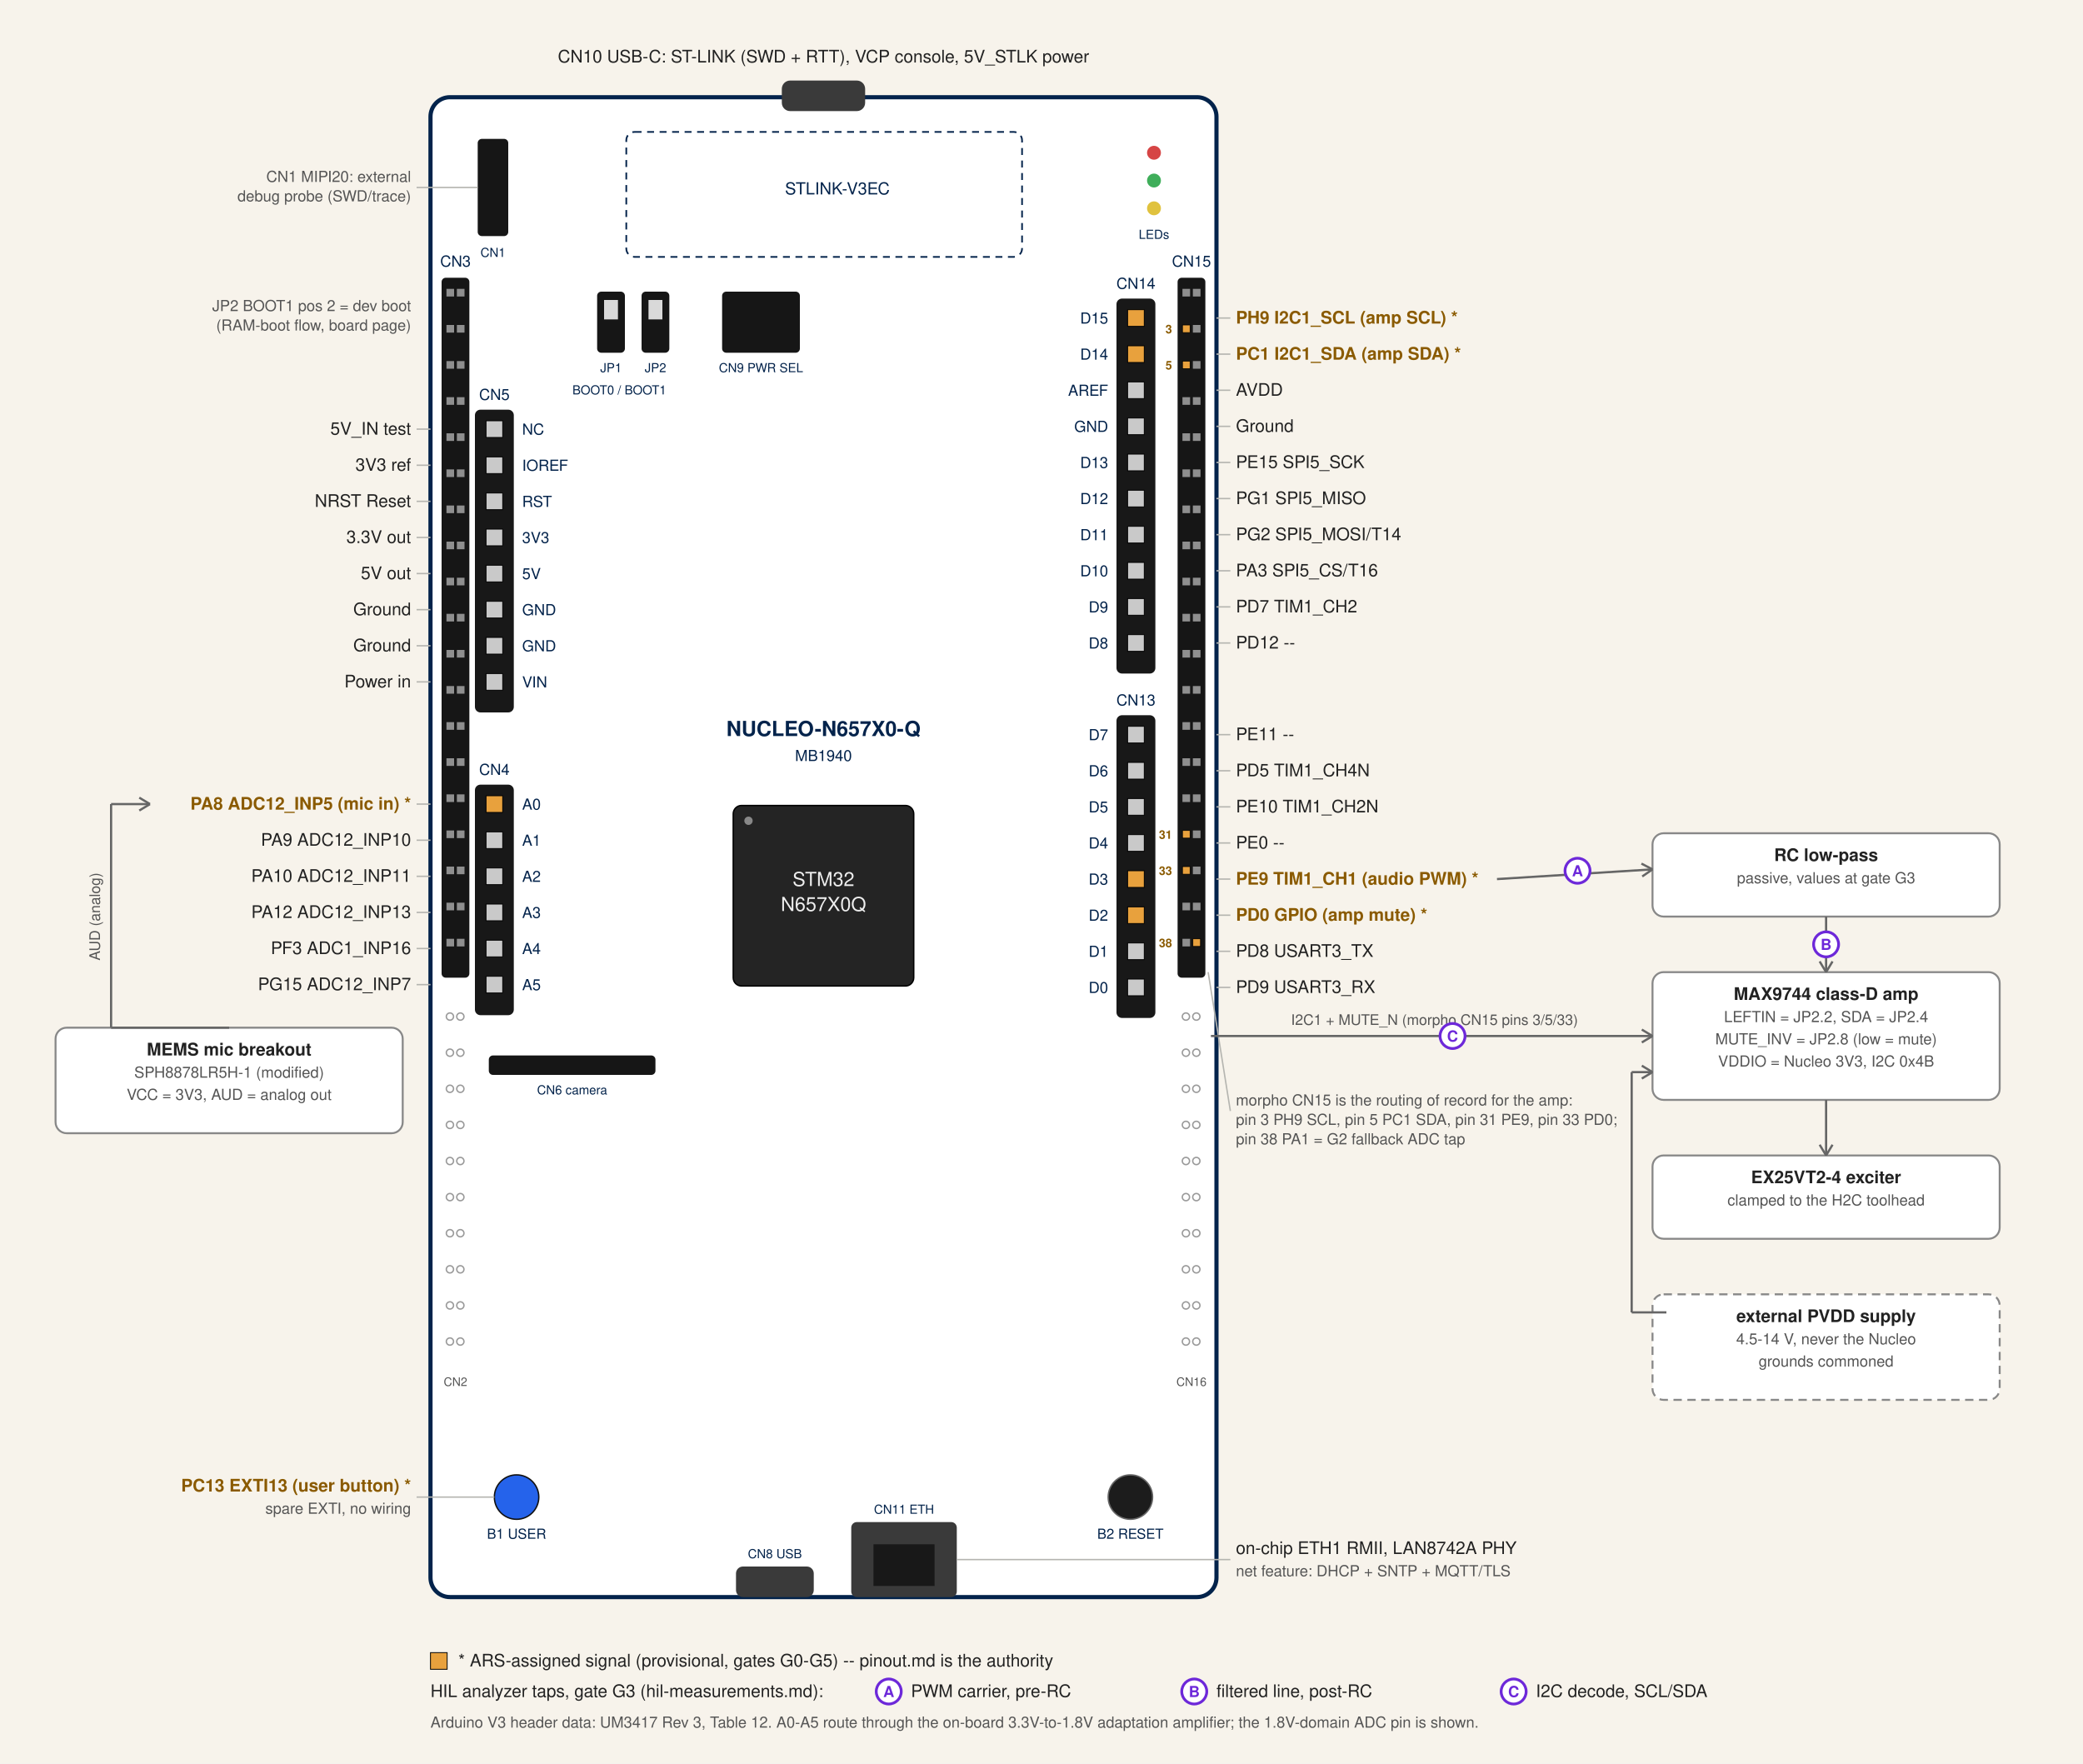
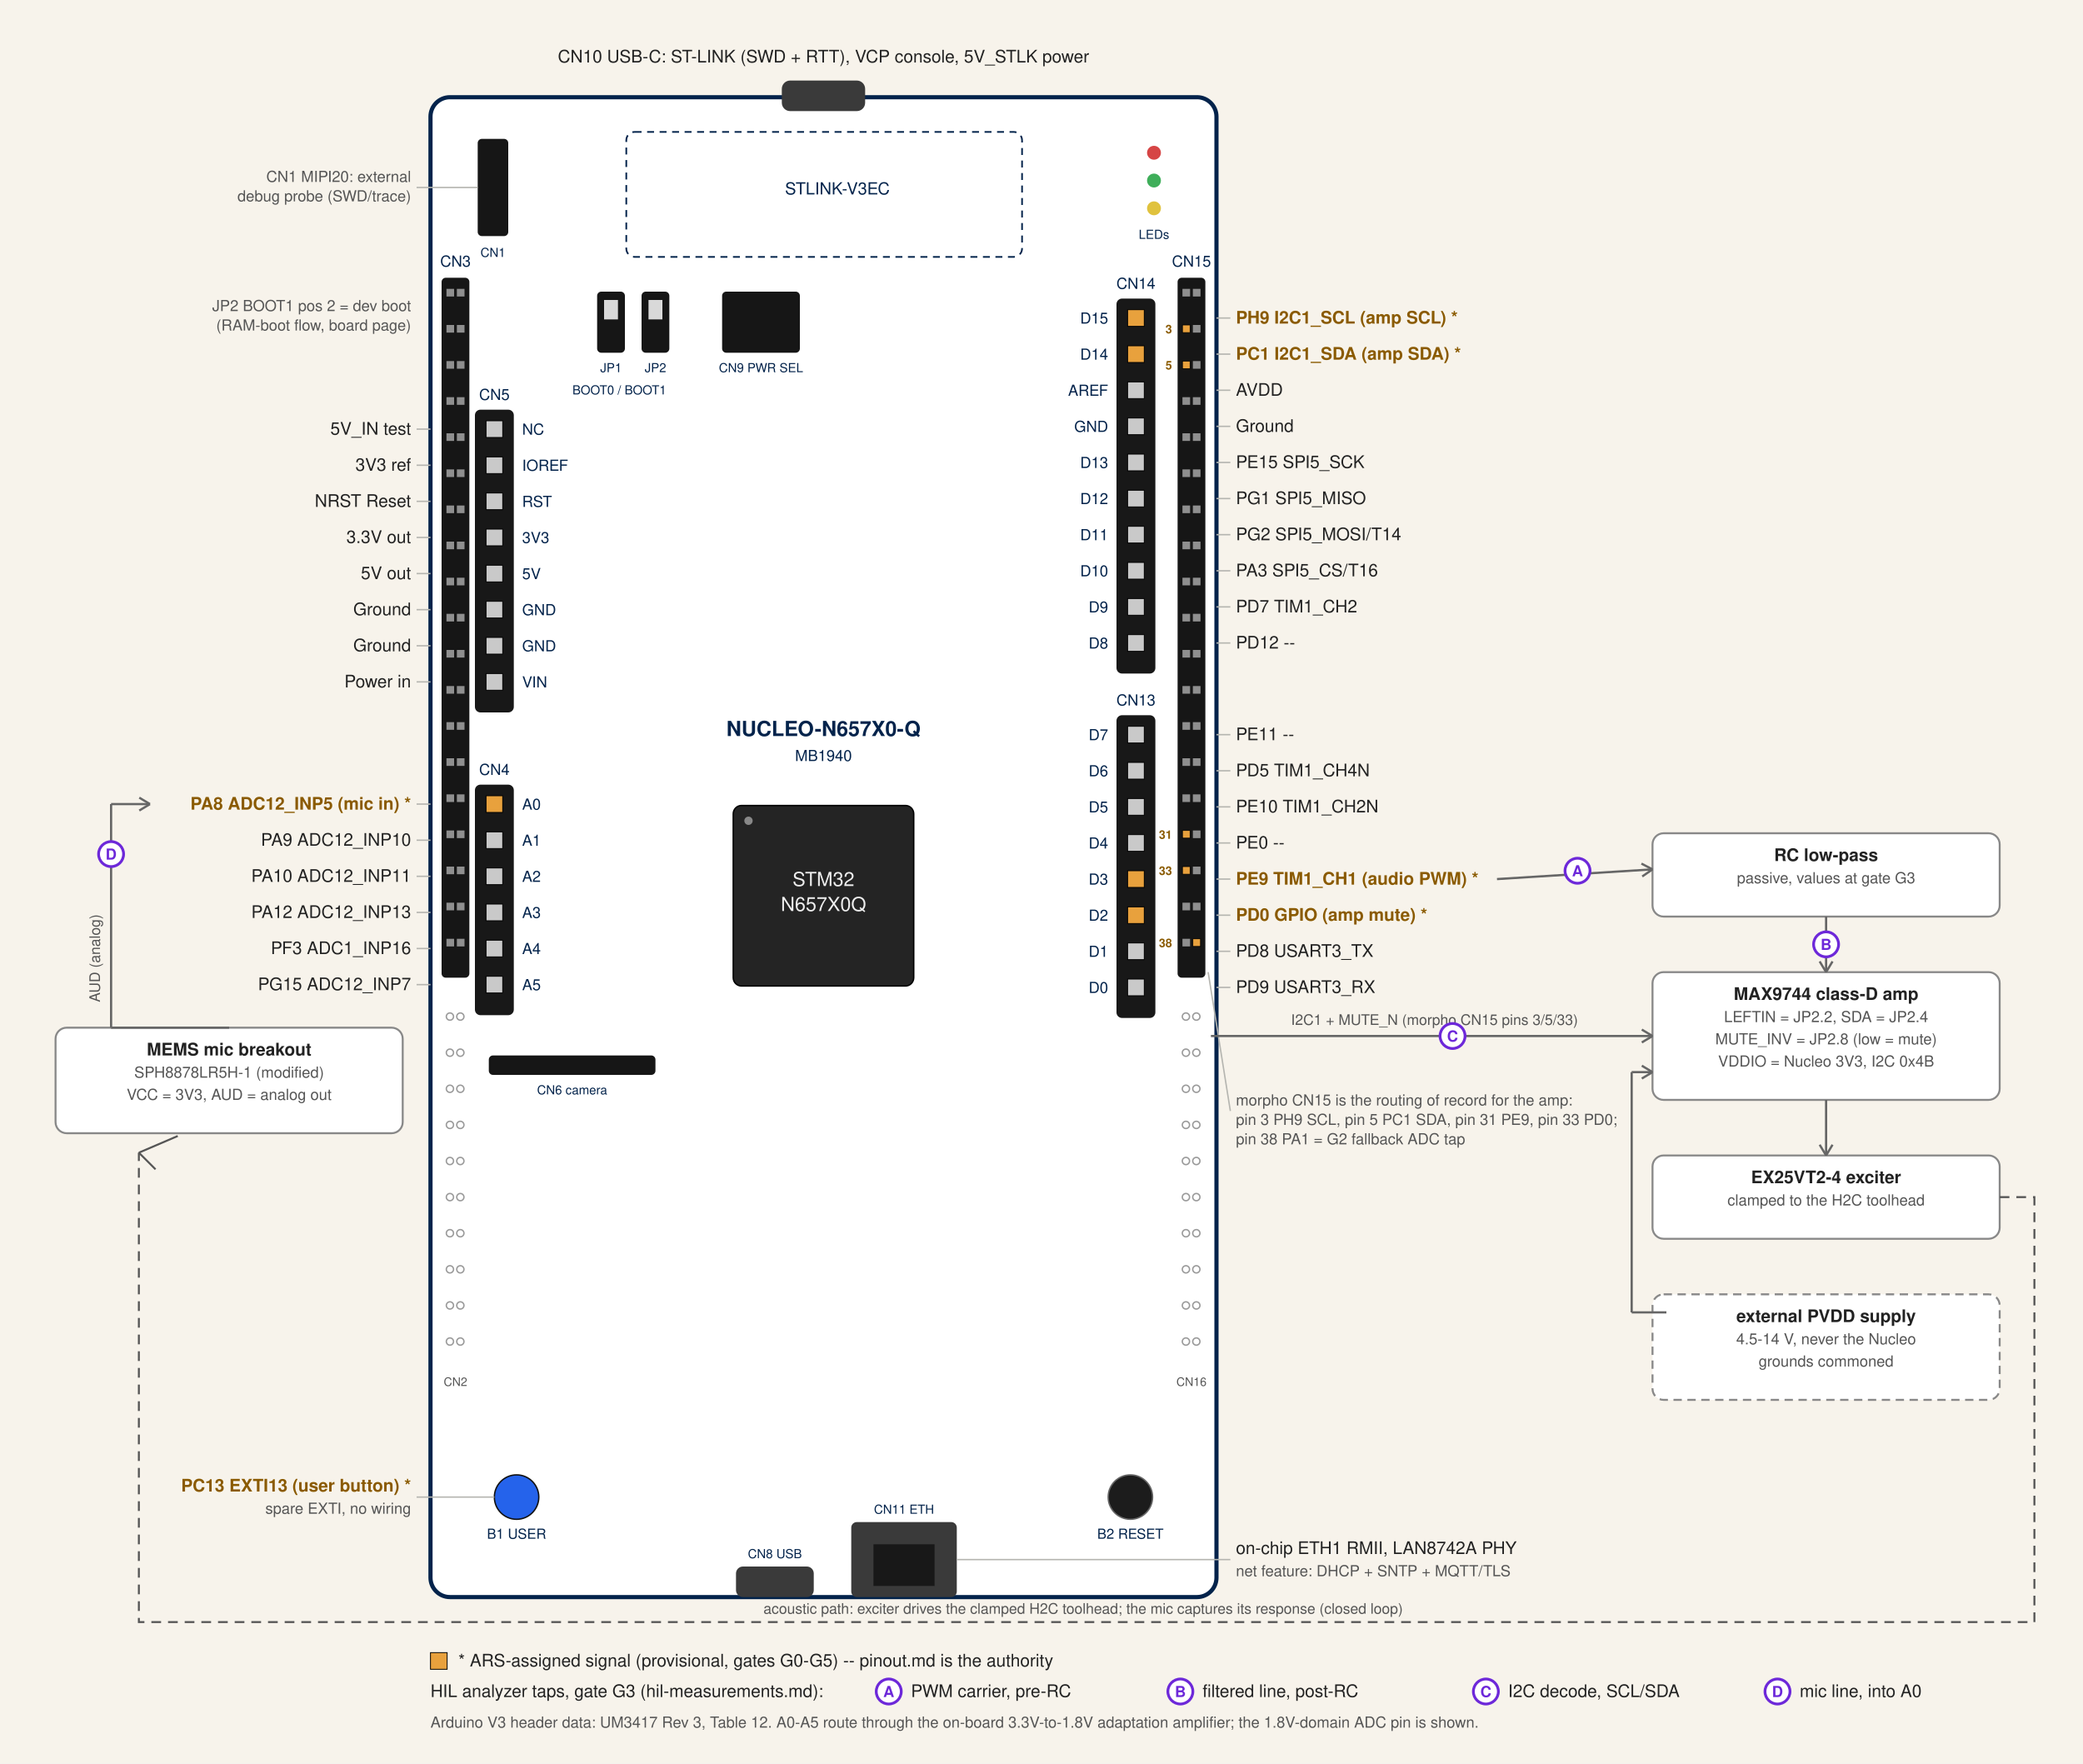
<svg xmlns="http://www.w3.org/2000/svg" viewBox="0 0 1500 1270" font-family="Helvetica, Arial, sans-serif">
  <rect x="0" y="0" width="1500" height="1270" fill="#f7f3eb" />
  <rect x="310" y="70" width="566" height="1080" rx="14" fill="#ffffff" stroke="#03234B" stroke-width="3" />
  <rect x="318" y="200" width="20" height="504" fill="#161616" rx="3" />
  <rect x="321.5" y="208" width="5.5" height="5.5" fill="#8f8f8f" />
  <rect x="329" y="208" width="5.5" height="5.5" fill="#8f8f8f" />
  <rect x="321.5" y="234" width="5.5" height="5.5" fill="#8f8f8f" />
  <rect x="329" y="234" width="5.5" height="5.5" fill="#8f8f8f" />
  <rect x="321.5" y="260" width="5.5" height="5.5" fill="#8f8f8f" />
  <rect x="329" y="260" width="5.5" height="5.5" fill="#8f8f8f" />
  <rect x="321.5" y="286" width="5.5" height="5.5" fill="#8f8f8f" />
  <rect x="329" y="286" width="5.5" height="5.5" fill="#8f8f8f" />
  <rect x="321.5" y="312" width="5.5" height="5.5" fill="#8f8f8f" />
  <rect x="329" y="312" width="5.5" height="5.5" fill="#8f8f8f" />
  <rect x="321.5" y="338" width="5.5" height="5.5" fill="#8f8f8f" />
  <rect x="329" y="338" width="5.5" height="5.5" fill="#8f8f8f" />
  <rect x="321.5" y="364" width="5.5" height="5.5" fill="#8f8f8f" />
  <rect x="329" y="364" width="5.5" height="5.5" fill="#8f8f8f" />
  <rect x="321.5" y="390" width="5.5" height="5.5" fill="#8f8f8f" />
  <rect x="329" y="390" width="5.5" height="5.5" fill="#8f8f8f" />
  <rect x="321.5" y="416" width="5.5" height="5.5" fill="#8f8f8f" />
  <rect x="329" y="416" width="5.5" height="5.5" fill="#8f8f8f" />
  <rect x="321.5" y="442" width="5.5" height="5.5" fill="#8f8f8f" />
  <rect x="329" y="442" width="5.5" height="5.5" fill="#8f8f8f" />
  <rect x="321.5" y="468" width="5.5" height="5.5" fill="#8f8f8f" />
  <rect x="329" y="468" width="5.5" height="5.5" fill="#8f8f8f" />
  <rect x="321.5" y="494" width="5.5" height="5.5" fill="#8f8f8f" />
  <rect x="329" y="494" width="5.5" height="5.5" fill="#8f8f8f" />
  <rect x="321.5" y="520" width="5.5" height="5.5" fill="#8f8f8f" />
  <rect x="329" y="520" width="5.5" height="5.5" fill="#8f8f8f" />
  <rect x="321.5" y="546" width="5.5" height="5.5" fill="#8f8f8f" />
  <rect x="329" y="546" width="5.5" height="5.5" fill="#8f8f8f" />
  <rect x="321.5" y="572" width="5.5" height="5.5" fill="#8f8f8f" />
  <rect x="329" y="572" width="5.5" height="5.5" fill="#8f8f8f" />
  <rect x="321.5" y="598" width="5.5" height="5.5" fill="#8f8f8f" />
  <rect x="329" y="598" width="5.5" height="5.5" fill="#8f8f8f" />
  <rect x="321.5" y="624" width="5.5" height="5.5" fill="#8f8f8f" />
  <rect x="329" y="624" width="5.5" height="5.5" fill="#8f8f8f" />
  <rect x="321.5" y="650" width="5.5" height="5.5" fill="#8f8f8f" />
  <rect x="329" y="650" width="5.5" height="5.5" fill="#8f8f8f" />
  <rect x="321.5" y="676" width="5.5" height="5.5" fill="#8f8f8f" />
  <rect x="329" y="676" width="5.5" height="5.5" fill="#8f8f8f" />
  <text x="328" y="192" font-size="11" fill="#03234B" text-anchor="middle">CN3</text>
  <circle cx="324" cy="732" r="2.6" fill="none" stroke="#9a9a9a" stroke-width="1" />
  <circle cx="331.5" cy="732" r="2.6" fill="none" stroke="#9a9a9a" stroke-width="1" />
  <circle cx="324" cy="758" r="2.6" fill="none" stroke="#9a9a9a" stroke-width="1" />
  <circle cx="331.5" cy="758" r="2.6" fill="none" stroke="#9a9a9a" stroke-width="1" />
  <circle cx="324" cy="784" r="2.6" fill="none" stroke="#9a9a9a" stroke-width="1" />
  <circle cx="331.5" cy="784" r="2.6" fill="none" stroke="#9a9a9a" stroke-width="1" />
  <circle cx="324" cy="810" r="2.6" fill="none" stroke="#9a9a9a" stroke-width="1" />
  <circle cx="331.5" cy="810" r="2.6" fill="none" stroke="#9a9a9a" stroke-width="1" />
  <circle cx="324" cy="836" r="2.6" fill="none" stroke="#9a9a9a" stroke-width="1" />
  <circle cx="331.5" cy="836" r="2.6" fill="none" stroke="#9a9a9a" stroke-width="1" />
  <circle cx="324" cy="862" r="2.6" fill="none" stroke="#9a9a9a" stroke-width="1" />
  <circle cx="331.5" cy="862" r="2.6" fill="none" stroke="#9a9a9a" stroke-width="1" />
  <circle cx="324" cy="888" r="2.6" fill="none" stroke="#9a9a9a" stroke-width="1" />
  <circle cx="331.5" cy="888" r="2.6" fill="none" stroke="#9a9a9a" stroke-width="1" />
  <circle cx="324" cy="914" r="2.6" fill="none" stroke="#9a9a9a" stroke-width="1" />
  <circle cx="331.5" cy="914" r="2.6" fill="none" stroke="#9a9a9a" stroke-width="1" />
  <circle cx="324" cy="940" r="2.6" fill="none" stroke="#9a9a9a" stroke-width="1" />
  <circle cx="331.5" cy="940" r="2.6" fill="none" stroke="#9a9a9a" stroke-width="1" />
  <circle cx="324" cy="966" r="2.6" fill="none" stroke="#9a9a9a" stroke-width="1" />
  <circle cx="331.5" cy="966" r="2.6" fill="none" stroke="#9a9a9a" stroke-width="1" />
  <text x="328" y="998" font-size="8.5" fill="#555555" text-anchor="middle">CN2</text>
  <rect x="848" y="200" width="20" height="504" fill="#161616" rx="3" />
  <rect x="851.5" y="208" width="5.5" height="5.5" fill="#8f8f8f" />
  <rect x="859" y="208" width="5.5" height="5.5" fill="#8f8f8f" />
  <rect x="851.5" y="234" width="5.5" height="5.5" fill="#e8a13d" stroke="#000" stroke-width="0.5" />
  <text x="844" y="240" font-size="8.5" fill="#8a5a00" font-weight="bold" text-anchor="end">3</text>
  <rect x="859" y="234" width="5.5" height="5.5" fill="#8f8f8f" />
  <rect x="851.5" y="260" width="5.5" height="5.5" fill="#e8a13d" stroke="#000" stroke-width="0.5" />
  <text x="844" y="266" font-size="8.5" fill="#8a5a00" font-weight="bold" text-anchor="end">5</text>
  <rect x="859" y="260" width="5.5" height="5.5" fill="#8f8f8f" />
  <rect x="851.5" y="286" width="5.5" height="5.5" fill="#8f8f8f" />
  <rect x="859" y="286" width="5.5" height="5.5" fill="#8f8f8f" />
  <rect x="851.5" y="312" width="5.5" height="5.5" fill="#8f8f8f" />
  <rect x="859" y="312" width="5.5" height="5.5" fill="#8f8f8f" />
  <rect x="851.5" y="338" width="5.5" height="5.5" fill="#8f8f8f" />
  <rect x="859" y="338" width="5.5" height="5.5" fill="#8f8f8f" />
  <rect x="851.5" y="364" width="5.5" height="5.5" fill="#8f8f8f" />
  <rect x="859" y="364" width="5.5" height="5.5" fill="#8f8f8f" />
  <rect x="851.5" y="390" width="5.5" height="5.5" fill="#8f8f8f" />
  <rect x="859" y="390" width="5.5" height="5.5" fill="#8f8f8f" />
  <rect x="851.5" y="416" width="5.5" height="5.5" fill="#8f8f8f" />
  <rect x="859" y="416" width="5.5" height="5.5" fill="#8f8f8f" />
  <rect x="851.5" y="442" width="5.5" height="5.5" fill="#8f8f8f" />
  <rect x="859" y="442" width="5.5" height="5.5" fill="#8f8f8f" />
  <rect x="851.5" y="468" width="5.5" height="5.5" fill="#8f8f8f" />
  <rect x="859" y="468" width="5.5" height="5.5" fill="#8f8f8f" />
  <rect x="851.5" y="494" width="5.5" height="5.5" fill="#8f8f8f" />
  <rect x="859" y="494" width="5.5" height="5.5" fill="#8f8f8f" />
  <rect x="851.5" y="520" width="5.5" height="5.5" fill="#8f8f8f" />
  <rect x="859" y="520" width="5.5" height="5.5" fill="#8f8f8f" />
  <rect x="851.5" y="546" width="5.5" height="5.5" fill="#8f8f8f" />
  <rect x="859" y="546" width="5.5" height="5.5" fill="#8f8f8f" />
  <rect x="851.5" y="572" width="5.5" height="5.5" fill="#8f8f8f" />
  <rect x="859" y="572" width="5.5" height="5.5" fill="#8f8f8f" />
  <rect x="851.5" y="598" width="5.5" height="5.5" fill="#e8a13d" stroke="#000" stroke-width="0.5" />
  <text x="844" y="604" font-size="8.5" fill="#8a5a00" font-weight="bold" text-anchor="end">31</text>
  <rect x="859" y="598" width="5.5" height="5.5" fill="#8f8f8f" />
  <rect x="851.5" y="624" width="5.5" height="5.5" fill="#e8a13d" stroke="#000" stroke-width="0.5" />
  <text x="844" y="630" font-size="8.5" fill="#8a5a00" font-weight="bold" text-anchor="end">33</text>
  <rect x="859" y="624" width="5.5" height="5.5" fill="#8f8f8f" />
  <rect x="851.5" y="650" width="5.5" height="5.5" fill="#8f8f8f" />
  <rect x="859" y="650" width="5.5" height="5.5" fill="#8f8f8f" />
  <rect x="851.5" y="676" width="5.5" height="5.5" fill="#8f8f8f" />
  <rect x="859" y="676" width="5.5" height="5.5" fill="#e8a13d" stroke="#000" stroke-width="0.5" />
  <text x="844" y="682" font-size="8.5" fill="#8a5a00" font-weight="bold" text-anchor="end">38</text>
  <text x="858" y="192" font-size="11" fill="#03234B" text-anchor="middle">CN15</text>
  <circle cx="854" cy="732" r="2.6" fill="none" stroke="#9a9a9a" stroke-width="1" />
  <circle cx="861.5" cy="732" r="2.6" fill="none" stroke="#9a9a9a" stroke-width="1" />
  <circle cx="854" cy="758" r="2.6" fill="none" stroke="#9a9a9a" stroke-width="1" />
  <circle cx="861.5" cy="758" r="2.6" fill="none" stroke="#9a9a9a" stroke-width="1" />
  <circle cx="854" cy="784" r="2.6" fill="none" stroke="#9a9a9a" stroke-width="1" />
  <circle cx="861.5" cy="784" r="2.6" fill="none" stroke="#9a9a9a" stroke-width="1" />
  <circle cx="854" cy="810" r="2.6" fill="none" stroke="#9a9a9a" stroke-width="1" />
  <circle cx="861.5" cy="810" r="2.6" fill="none" stroke="#9a9a9a" stroke-width="1" />
  <circle cx="854" cy="836" r="2.6" fill="none" stroke="#9a9a9a" stroke-width="1" />
  <circle cx="861.5" cy="836" r="2.6" fill="none" stroke="#9a9a9a" stroke-width="1" />
  <circle cx="854" cy="862" r="2.6" fill="none" stroke="#9a9a9a" stroke-width="1" />
  <circle cx="861.5" cy="862" r="2.6" fill="none" stroke="#9a9a9a" stroke-width="1" />
  <circle cx="854" cy="888" r="2.6" fill="none" stroke="#9a9a9a" stroke-width="1" />
  <circle cx="861.5" cy="888" r="2.6" fill="none" stroke="#9a9a9a" stroke-width="1" />
  <circle cx="854" cy="914" r="2.6" fill="none" stroke="#9a9a9a" stroke-width="1" />
  <circle cx="861.5" cy="914" r="2.6" fill="none" stroke="#9a9a9a" stroke-width="1" />
  <circle cx="854" cy="940" r="2.6" fill="none" stroke="#9a9a9a" stroke-width="1" />
  <circle cx="861.5" cy="940" r="2.6" fill="none" stroke="#9a9a9a" stroke-width="1" />
  <circle cx="854" cy="966" r="2.6" fill="none" stroke="#9a9a9a" stroke-width="1" />
  <circle cx="861.5" cy="966" r="2.6" fill="none" stroke="#9a9a9a" stroke-width="1" />
  <text x="858" y="998" font-size="8.5" fill="#555555" text-anchor="middle">CN16</text>
  <text x="593" y="530" font-size="15" fill="#03234B" text-anchor="middle" font-weight="bold">NUCLEO-N657X0-Q</text>
  <text x="593" y="548" font-size="11" fill="#03234B" text-anchor="middle">MB1940</text>
  <rect x="804" y="215" width="28" height="270" rx="4" fill="#181818" />
  <text x="818" y="208" font-size="11" fill="#03234B" text-anchor="middle">CN14</text>
  <rect x="812" y="223" width="12" height="12" fill="#e8a13d" stroke="#000" stroke-width="0.6" />
  <text x="798" y="233" font-size="11" fill="#03234B" text-anchor="end">D15</text>
  <line x1="876" y1="229" x2="886" y2="229" stroke="#b5b5b0" stroke-width="1" />
  <text x="890" y="233" font-size="12.5" fill="#8a5a00" font-weight="bold" text-anchor="start">PH9  I2C1_SCL  (amp SCL) *</text>
  <rect x="812" y="249" width="12" height="12" fill="#e8a13d" stroke="#000" stroke-width="0.6" />
  <text x="798" y="259" font-size="11" fill="#03234B" text-anchor="end">D14</text>
  <line x1="876" y1="255" x2="886" y2="255" stroke="#b5b5b0" stroke-width="1" />
  <text x="890" y="259" font-size="12.5" fill="#8a5a00" font-weight="bold" text-anchor="start">PC1  I2C1_SDA  (amp SDA) *</text>
  <rect x="812" y="275" width="12" height="12" fill="#c9c9c9" stroke="#000" stroke-width="0.6" />
  <text x="798" y="285" font-size="11" fill="#03234B" text-anchor="end">AREF</text>
  <line x1="876" y1="281" x2="886" y2="281" stroke="#b5b5b0" stroke-width="1" />
  <text x="890" y="285" font-size="12.5" fill="#222222" text-anchor="start">AVDD</text>
  <rect x="812" y="301" width="12" height="12" fill="#c9c9c9" stroke="#000" stroke-width="0.6" />
  <text x="798" y="311" font-size="11" fill="#03234B" text-anchor="end">GND</text>
  <line x1="876" y1="307" x2="886" y2="307" stroke="#b5b5b0" stroke-width="1" />
  <text x="890" y="311" font-size="12.5" fill="#222222" text-anchor="start">Ground</text>
  <rect x="812" y="327" width="12" height="12" fill="#c9c9c9" stroke="#000" stroke-width="0.6" />
  <text x="798" y="337" font-size="11" fill="#03234B" text-anchor="end">D13</text>
  <line x1="876" y1="333" x2="886" y2="333" stroke="#b5b5b0" stroke-width="1" />
  <text x="890" y="337" font-size="12.5" fill="#222222" text-anchor="start">PE15  SPI5_SCK</text>
  <rect x="812" y="353" width="12" height="12" fill="#c9c9c9" stroke="#000" stroke-width="0.6" />
  <text x="798" y="363" font-size="11" fill="#03234B" text-anchor="end">D12</text>
  <line x1="876" y1="359" x2="886" y2="359" stroke="#b5b5b0" stroke-width="1" />
  <text x="890" y="363" font-size="12.5" fill="#222222" text-anchor="start">PG1  SPI5_MISO</text>
  <rect x="812" y="379" width="12" height="12" fill="#c9c9c9" stroke="#000" stroke-width="0.6" />
  <text x="798" y="389" font-size="11" fill="#03234B" text-anchor="end">D11</text>
  <line x1="876" y1="385" x2="886" y2="385" stroke="#b5b5b0" stroke-width="1" />
  <text x="890" y="389" font-size="12.5" fill="#222222" text-anchor="start">PG2  SPI5_MOSI/T14</text>
  <rect x="812" y="405" width="12" height="12" fill="#c9c9c9" stroke="#000" stroke-width="0.6" />
  <text x="798" y="415" font-size="11" fill="#03234B" text-anchor="end">D10</text>
  <line x1="876" y1="411" x2="886" y2="411" stroke="#b5b5b0" stroke-width="1" />
  <text x="890" y="415" font-size="12.5" fill="#222222" text-anchor="start">PA3  SPI5_CS/T16</text>
  <rect x="812" y="431" width="12" height="12" fill="#c9c9c9" stroke="#000" stroke-width="0.6" />
  <text x="798" y="441" font-size="11" fill="#03234B" text-anchor="end">D9</text>
  <line x1="876" y1="437" x2="886" y2="437" stroke="#b5b5b0" stroke-width="1" />
  <text x="890" y="441" font-size="12.5" fill="#222222" text-anchor="start">PD7  TIM1_CH2</text>
  <rect x="812" y="457" width="12" height="12" fill="#c9c9c9" stroke="#000" stroke-width="0.6" />
  <text x="798" y="467" font-size="11" fill="#03234B" text-anchor="end">D8</text>
  <line x1="876" y1="463" x2="886" y2="463" stroke="#b5b5b0" stroke-width="1" />
  <text x="890" y="467" font-size="12.5" fill="#222222" text-anchor="start">PD12  --</text>
  <rect x="804" y="515" width="28" height="218" rx="4" fill="#181818" />
  <text x="818" y="508" font-size="11" fill="#03234B" text-anchor="middle">CN13</text>
  <rect x="812" y="523" width="12" height="12" fill="#c9c9c9" stroke="#000" stroke-width="0.6" />
  <text x="798" y="533" font-size="11" fill="#03234B" text-anchor="end">D7</text>
  <line x1="876" y1="529" x2="886" y2="529" stroke="#b5b5b0" stroke-width="1" />
  <text x="890" y="533" font-size="12.5" fill="#222222" text-anchor="start">PE11  --</text>
  <rect x="812" y="549" width="12" height="12" fill="#c9c9c9" stroke="#000" stroke-width="0.6" />
  <text x="798" y="559" font-size="11" fill="#03234B" text-anchor="end">D6</text>
  <line x1="876" y1="555" x2="886" y2="555" stroke="#b5b5b0" stroke-width="1" />
  <text x="890" y="559" font-size="12.5" fill="#222222" text-anchor="start">PD5  TIM1_CH4N</text>
  <rect x="812" y="575" width="12" height="12" fill="#c9c9c9" stroke="#000" stroke-width="0.6" />
  <text x="798" y="585" font-size="11" fill="#03234B" text-anchor="end">D5</text>
  <line x1="876" y1="581" x2="886" y2="581" stroke="#b5b5b0" stroke-width="1" />
  <text x="890" y="585" font-size="12.5" fill="#222222" text-anchor="start">PE10  TIM1_CH2N</text>
  <rect x="812" y="601" width="12" height="12" fill="#c9c9c9" stroke="#000" stroke-width="0.6" />
  <text x="798" y="611" font-size="11" fill="#03234B" text-anchor="end">D4</text>
  <line x1="876" y1="607" x2="886" y2="607" stroke="#b5b5b0" stroke-width="1" />
  <text x="890" y="611" font-size="12.5" fill="#222222" text-anchor="start">PE0  --</text>
  <rect x="812" y="627" width="12" height="12" fill="#e8a13d" stroke="#000" stroke-width="0.6" />
  <text x="798" y="637" font-size="11" fill="#03234B" text-anchor="end">D3</text>
  <line x1="876" y1="633" x2="886" y2="633" stroke="#b5b5b0" stroke-width="1" />
  <text x="890" y="637" font-size="12.5" fill="#8a5a00" font-weight="bold" text-anchor="start">PE9  TIM1_CH1  (audio PWM) *</text>
  <rect x="812" y="653" width="12" height="12" fill="#e8a13d" stroke="#000" stroke-width="0.6" />
  <text x="798" y="663" font-size="11" fill="#03234B" text-anchor="end">D2</text>
  <line x1="876" y1="659" x2="886" y2="659" stroke="#b5b5b0" stroke-width="1" />
  <text x="890" y="663" font-size="12.5" fill="#8a5a00" font-weight="bold" text-anchor="start">PD0  GPIO  (amp mute) *</text>
  <rect x="812" y="679" width="12" height="12" fill="#c9c9c9" stroke="#000" stroke-width="0.6" />
  <text x="798" y="689" font-size="11" fill="#03234B" text-anchor="end">D1</text>
  <line x1="876" y1="685" x2="886" y2="685" stroke="#b5b5b0" stroke-width="1" />
  <text x="890" y="689" font-size="12.5" fill="#222222" text-anchor="start">PD8  USART3_TX</text>
  <rect x="812" y="705" width="12" height="12" fill="#c9c9c9" stroke="#000" stroke-width="0.6" />
  <text x="798" y="715" font-size="11" fill="#03234B" text-anchor="end">D0</text>
  <line x1="876" y1="711" x2="886" y2="711" stroke="#b5b5b0" stroke-width="1" />
  <text x="890" y="715" font-size="12.5" fill="#222222" text-anchor="start">PD9  USART3_RX</text>
  <rect x="342" y="295" width="28" height="218" rx="4" fill="#181818" />
  <text x="356" y="288" font-size="11" fill="#03234B" text-anchor="middle">CN5</text>
  <rect x="350" y="303" width="12" height="12" fill="#c9c9c9" stroke="#000" stroke-width="0.6" />
  <text x="376" y="313" font-size="11" fill="#03234B">NC</text>
  <line x1="310" y1="309" x2="300" y2="309" stroke="#b5b5b0" stroke-width="1" />
  <text x="296" y="313" font-size="12.5" fill="#222222" text-anchor="end">5V_IN test</text>
  <rect x="350" y="329" width="12" height="12" fill="#c9c9c9" stroke="#000" stroke-width="0.6" />
  <text x="376" y="339" font-size="11" fill="#03234B">IOREF</text>
  <line x1="310" y1="335" x2="300" y2="335" stroke="#b5b5b0" stroke-width="1" />
  <text x="296" y="339" font-size="12.5" fill="#222222" text-anchor="end">3V3 ref</text>
  <rect x="350" y="355" width="12" height="12" fill="#c9c9c9" stroke="#000" stroke-width="0.6" />
  <text x="376" y="365" font-size="11" fill="#03234B">RST</text>
  <line x1="310" y1="361" x2="300" y2="361" stroke="#b5b5b0" stroke-width="1" />
  <text x="296" y="365" font-size="12.5" fill="#222222" text-anchor="end">NRST  Reset</text>
  <rect x="350" y="381" width="12" height="12" fill="#c9c9c9" stroke="#000" stroke-width="0.6" />
  <text x="376" y="391" font-size="11" fill="#03234B">3V3</text>
  <line x1="310" y1="387" x2="300" y2="387" stroke="#b5b5b0" stroke-width="1" />
  <text x="296" y="391" font-size="12.5" fill="#222222" text-anchor="end">3.3V out</text>
  <rect x="350" y="407" width="12" height="12" fill="#c9c9c9" stroke="#000" stroke-width="0.6" />
  <text x="376" y="417" font-size="11" fill="#03234B">5V</text>
  <line x1="310" y1="413" x2="300" y2="413" stroke="#b5b5b0" stroke-width="1" />
  <text x="296" y="417" font-size="12.5" fill="#222222" text-anchor="end">5V out</text>
  <rect x="350" y="433" width="12" height="12" fill="#c9c9c9" stroke="#000" stroke-width="0.6" />
  <text x="376" y="443" font-size="11" fill="#03234B">GND</text>
  <line x1="310" y1="439" x2="300" y2="439" stroke="#b5b5b0" stroke-width="1" />
  <text x="296" y="443" font-size="12.5" fill="#222222" text-anchor="end">Ground</text>
  <rect x="350" y="459" width="12" height="12" fill="#c9c9c9" stroke="#000" stroke-width="0.6" />
  <text x="376" y="469" font-size="11" fill="#03234B">GND</text>
  <line x1="310" y1="465" x2="300" y2="465" stroke="#b5b5b0" stroke-width="1" />
  <text x="296" y="469" font-size="12.5" fill="#222222" text-anchor="end">Ground</text>
  <rect x="350" y="485" width="12" height="12" fill="#c9c9c9" stroke="#000" stroke-width="0.6" />
  <text x="376" y="495" font-size="11" fill="#03234B">VIN</text>
  <line x1="310" y1="491" x2="300" y2="491" stroke="#b5b5b0" stroke-width="1" />
  <text x="296" y="495" font-size="12.5" fill="#222222" text-anchor="end">Power in</text>
  <rect x="342" y="565" width="28" height="166" rx="4" fill="#181818" />
  <text x="356" y="558" font-size="11" fill="#03234B" text-anchor="middle">CN4</text>
  <rect x="350" y="573" width="12" height="12" fill="#e8a13d" stroke="#000" stroke-width="0.6" />
  <text x="376" y="583" font-size="11" fill="#03234B">A0</text>
  <line x1="310" y1="579" x2="300" y2="579" stroke="#b5b5b0" stroke-width="1" />
  <text x="296" y="583" font-size="12.5" fill="#8a5a00" font-weight="bold" text-anchor="end">PA8  ADC12_INP5  (mic in) *</text>
  <rect x="350" y="599" width="12" height="12" fill="#c9c9c9" stroke="#000" stroke-width="0.6" />
  <text x="376" y="609" font-size="11" fill="#03234B">A1</text>
  <line x1="310" y1="605" x2="300" y2="605" stroke="#b5b5b0" stroke-width="1" />
  <text x="296" y="609" font-size="12.5" fill="#222222" text-anchor="end">PA9  ADC12_INP10</text>
  <rect x="350" y="625" width="12" height="12" fill="#c9c9c9" stroke="#000" stroke-width="0.6" />
  <text x="376" y="635" font-size="11" fill="#03234B">A2</text>
  <line x1="310" y1="631" x2="300" y2="631" stroke="#b5b5b0" stroke-width="1" />
  <text x="296" y="635" font-size="12.5" fill="#222222" text-anchor="end">PA10  ADC12_INP11</text>
  <rect x="350" y="651" width="12" height="12" fill="#c9c9c9" stroke="#000" stroke-width="0.6" />
  <text x="376" y="661" font-size="11" fill="#03234B">A3</text>
  <line x1="310" y1="657" x2="300" y2="657" stroke="#b5b5b0" stroke-width="1" />
  <text x="296" y="661" font-size="12.5" fill="#222222" text-anchor="end">PA12  ADC12_INP13</text>
  <rect x="350" y="677" width="12" height="12" fill="#c9c9c9" stroke="#000" stroke-width="0.6" />
  <text x="376" y="687" font-size="11" fill="#03234B">A4</text>
  <line x1="310" y1="683" x2="300" y2="683" stroke="#b5b5b0" stroke-width="1" />
  <text x="296" y="687" font-size="12.5" fill="#222222" text-anchor="end">PF3  ADC1_INP16</text>
  <rect x="350" y="703" width="12" height="12" fill="#c9c9c9" stroke="#000" stroke-width="0.6" />
  <text x="376" y="713" font-size="11" fill="#03234B">A5</text>
  <line x1="310" y1="709" x2="300" y2="709" stroke="#b5b5b0" stroke-width="1" />
  <text x="296" y="713" font-size="12.5" fill="#222222" text-anchor="end">PG15  ADC12_INP7</text>
  <rect x="563" y="58" width="60" height="22" rx="6" fill="#3a3a3a" />
  <rect x="451" y="95" width="285" height="90" rx="6" fill="none" stroke="#03234B" stroke-dasharray="5 4" stroke-width="1.2" />
  <text x="603" y="140" font-size="12" fill="#03234B" text-anchor="middle">STLINK-V3EC</text>
  <text x="593" y="45" font-size="12.5" fill="#222222" text-anchor="middle">CN10 USB-C: ST-LINK (SWD + RTT), VCP console, 5V_STLK power</text>
  <rect x="344" y="100" width="22" height="70" rx="3" fill="#161616" />
  <text x="355" y="185" font-size="9" fill="#03234B" text-anchor="middle">CN1</text>
  <line x1="344" y1="135" x2="300" y2="135" stroke="#b5b5b0" />
  <text x="296" y="131" font-size="11" fill="#555555" text-anchor="end">CN1 MIPI20: external</text>
  <text x="296" y="145" font-size="11" fill="#555555" text-anchor="end">debug probe (SWD/trace)</text>
  <circle cx="831" cy="110" r="5" fill="#d64545" />
  <circle cx="831" cy="130" r="5" fill="#3fae5a" />
  <circle cx="831" cy="150" r="5" fill="#e0c23e" />
  <text x="831" y="172" font-size="9" fill="#03234B" text-anchor="middle">LEDs</text>
  <rect x="430" y="210" width="20" height="44" rx="3" fill="#161616" />
  <rect x="435" y="216" width="10" height="14" fill="#d9d9d9" />
  <text x="440" y="268" font-size="9" fill="#03234B" text-anchor="middle">JP1</text>
  <rect x="462" y="210" width="20" height="44" rx="3" fill="#161616" />
  <rect x="467" y="216" width="10" height="14" fill="#d9d9d9" />
  <text x="472" y="268" font-size="9" fill="#03234B" text-anchor="middle">JP2</text>
  <text x="446" y="284" font-size="9" fill="#03234B" text-anchor="middle">BOOT0 / BOOT1</text>
  <rect x="520" y="210" width="56" height="44" rx="3" fill="#161616" />
  <text x="548" y="268" font-size="9" fill="#03234B" text-anchor="middle">CN9 PWR SEL</text>
  <text x="296" y="224" font-size="11" fill="#555555" text-anchor="end">JP2 BOOT1 pos 2 = dev boot</text>
  <text x="296" y="238" font-size="11" fill="#555555" text-anchor="end">(RAM-boot flow, board page)</text>
  <rect x="528" y="580" width="130" height="130" rx="6" fill="#242424" stroke="#000" />
  <text x="593" y="638" font-size="14" fill="#eee" text-anchor="middle">STM32</text>
  <text x="593" y="656" font-size="14" fill="#eee" text-anchor="middle">N657X0Q</text>
  <circle cx="539" cy="591" r="3" fill="#888" />
  <rect x="352" y="760" width="120" height="14" rx="3" fill="#161616" />
  <text x="412" y="788" font-size="9" fill="#03234B" text-anchor="middle">CN6 camera</text>
  <circle cx="372" cy="1078" r="16" fill="#2563eb" stroke="#111" />
  <text x="372" y="1108" font-size="10" fill="#03234B" text-anchor="middle">B1 USER</text>
  <circle cx="814" cy="1078" r="16" fill="#1c1c1c" stroke="#666" />
  <text x="814" y="1108" font-size="10" fill="#03234B" text-anchor="middle">B2 RESET</text>
  <rect x="530" y="1128" width="56" height="22" rx="5" fill="#3a3a3a" />
  <text x="558" y="1122" font-size="9" fill="#03234B" text-anchor="middle">CN8 USB</text>
  <rect x="613" y="1096" width="76" height="54" rx="4" fill="#3a3a3a" />
  <rect x="629" y="1112" width="44" height="30" fill="#181818" />
  <text x="651" y="1090" font-size="9" fill="#03234B" text-anchor="middle">CN11 ETH</text>
  <line x1="356" y1="1078" x2="300" y2="1078" stroke="#b5b5b0" />
  <text x="296" y="1074" font-size="12.5" fill="#8a5a00" font-weight="bold" text-anchor="end">PC13  EXTI13  (user button) *</text>
  <text x="296" y="1090" font-size="11" fill="#555555" text-anchor="end">spare EXTI, no wiring</text>
  <line x1="689" y1="1123" x2="886" y2="1123" stroke="#b5b5b0" />
  <text x="890" y="1119" font-size="12.5" fill="#222222">on-chip ETH1 RMII, LAN8742A PHY</text>
  <text x="890" y="1135" font-size="11" fill="#555555">net feature: DHCP + SNTP + MQTT/TLS</text>
  <line x1="870" y1="700" x2="886" y2="800" stroke="#b5b5b0" />
  <text x="890" y="796" font-size="11" fill="#555555">morpho CN15 is the routing of record for the amp:</text>
  <text x="890" y="810" font-size="11" fill="#555555">pin 3 PH9 SCL, pin 5 PC1 SDA, pin 31 PE9, pin 33 PD0;</text>
  <text x="890" y="824" font-size="11" fill="#555555">pin 38 PA1 = G2 fallback ADC tap</text>
  <rect x="1190" y="600" width="250" height="60" rx="8" fill="#ffffff" stroke="#888888" stroke-width="1.4" />
  <text x="1315.0" y="620" font-size="12.5" fill="#222222" font-weight="bold" text-anchor="middle">RC low-pass</text>
  <text x="1315.0" y="636" font-size="11" fill="#555555" text-anchor="middle">passive, values at gate G3</text>
  <rect x="1190" y="700" width="250" height="92" rx="8" fill="#ffffff" stroke="#888888" stroke-width="1.4" />
  <text x="1315.0" y="720" font-size="12.5" fill="#222222" font-weight="bold" text-anchor="middle">MAX9744 class-D amp</text>
  <text x="1315.0" y="736" font-size="11" fill="#555555" text-anchor="middle">LEFTIN = JP2.2, SDA = JP2.4</text>
  <text x="1315.0" y="752" font-size="11" fill="#555555" text-anchor="middle">MUTE_INV = JP2.8 (low = mute)</text>
  <text x="1315.0" y="768" font-size="11" fill="#555555" text-anchor="middle">VDDIO = Nucleo 3V3, I2C 0x4B</text>
  <rect x="1190" y="832" width="250" height="60" rx="8" fill="#ffffff" stroke="#888888" stroke-width="1.4" />
  <text x="1315.0" y="852" font-size="12.5" fill="#222222" font-weight="bold" text-anchor="middle">EX25VT2-4 exciter</text>
  <text x="1315.0" y="868" font-size="11" fill="#555555" text-anchor="middle">clamped to the H2C toolhead</text>
  <rect x="1190" y="932" width="250" height="76" rx="8" fill="#ffffff" stroke="#888888" stroke-width="1.4" stroke-dasharray="6 4" />
  <text x="1315.0" y="952" font-size="12.5" fill="#222222" font-weight="bold" text-anchor="middle">external PVDD supply</text>
  <text x="1315.0" y="968" font-size="11" fill="#555555" text-anchor="middle">4.5-14 V, never the Nucleo</text>
  <text x="1315.0" y="984" font-size="11" fill="#555555" text-anchor="middle">grounds commoned</text>
  <rect x="40" y="740" width="250" height="76" rx="8" fill="#ffffff" stroke="#888888" stroke-width="1.4" />
  <text x="165.0" y="760" font-size="12.5" fill="#222222" font-weight="bold" text-anchor="middle">MEMS mic breakout</text>
  <text x="165.0" y="776" font-size="11" fill="#555555" text-anchor="middle">SPH8878LR5H-1 (modified)</text>
  <text x="165.0" y="792" font-size="11" fill="#555555" text-anchor="middle">VCC = 3V3, AUD = analog out</text>
  <line x1="1078" y1="633" x2="1190" y2="626" stroke="#666666" stroke-width="1.6" />
  <line x1="1190" y1="626" x2="1182.592" y2="631.112" stroke="#666666" stroke-width="1.6" />
  <line x1="1190" y1="626" x2="1182.014" y2="621.851" stroke="#666666" stroke-width="1.6" />
  <line x1="1315" y1="660" x2="1315" y2="700" stroke="#666666" stroke-width="1.6" />
  <line x1="1315" y1="700" x2="1310.36" y2="692.288" stroke="#666666" stroke-width="1.6" />
  <line x1="1315" y1="700" x2="1319.64" y2="692.288" stroke="#666666" stroke-width="1.6" />
  <line x1="1315" y1="792" x2="1315" y2="832" stroke="#666666" stroke-width="1.6" />
  <line x1="1315" y1="832" x2="1310.36" y2="824.288" stroke="#666666" stroke-width="1.6" />
  <line x1="1315" y1="832" x2="1319.64" y2="824.288" stroke="#666666" stroke-width="1.6" />
  <line x1="1200" y1="945" x2="1175" y2="945" stroke="#666666" stroke-width="1.6" />
  <line x1="1175" y1="945" x2="1175" y2="772" stroke="#666666" stroke-width="1.6" />
  <line x1="1175" y1="772" x2="1190" y2="772" stroke="#666666" stroke-width="1.6" />
  <line x1="1190" y1="772" x2="1182.288" y2="776.64" stroke="#666666" stroke-width="1.6" />
  <line x1="1190" y1="772" x2="1182.288" y2="767.36" stroke="#666666" stroke-width="1.6" />
  <line x1="872" y1="746" x2="1190" y2="746" stroke="#666666" stroke-width="1.6" />
  <line x1="1190" y1="746" x2="1182.288" y2="750.64" stroke="#666666" stroke-width="1.6" />
  <line x1="1190" y1="746" x2="1182.288" y2="741.36" stroke="#666666" stroke-width="1.6" />
  <text x="1033" y="738" font-size="10.5" fill="#555555" text-anchor="middle">I2C1 + MUTE_N (morpho CN15 pins 3/5/33)</text>
  <line x1="165" y1="740" x2="80" y2="740" stroke="#666666" stroke-width="1.6" />
  <line x1="80" y1="740" x2="80" y2="579" stroke="#666666" stroke-width="1.6" />
  <line x1="80" y1="579" x2="108" y2="579" stroke="#666666" stroke-width="1.6" />
  <line x1="108" y1="579" x2="100.288" y2="583.64" stroke="#666666" stroke-width="1.6" />
  <line x1="108" y1="579" x2="100.288" y2="574.36" stroke="#666666" stroke-width="1.6" />
-   <text x="72" y="660" font-size="10.5" fill="#555555" text-anchor="middle" transform="rotate(-90 72 660)">AUD (analog)</text>
+   <text x="72" y="690" font-size="10.5" fill="#555555" text-anchor="middle" transform="rotate(-90 72 690)">AUD (analog)</text>
  <circle cx="1136" cy="627" r="9" fill="#ffffff" stroke="#6d28d9" stroke-width="2" />
  <text x="1136" y="631" font-size="11" fill="#6d28d9" font-weight="bold" text-anchor="middle">A</text>
  <circle cx="1315" cy="680" r="9" fill="#ffffff" stroke="#6d28d9" stroke-width="2" />
  <text x="1315" y="684" font-size="11" fill="#6d28d9" font-weight="bold" text-anchor="middle">B</text>
  <circle cx="1046" cy="746" r="9" fill="#ffffff" stroke="#6d28d9" stroke-width="2" />
  <text x="1046" y="750" font-size="11" fill="#6d28d9" font-weight="bold" text-anchor="middle">C</text>
+   <circle cx="80" cy="615" r="9" fill="#ffffff" stroke="#6d28d9" stroke-width="2" />
+   <text x="80" y="619" font-size="11" fill="#6d28d9" font-weight="bold" text-anchor="middle">D</text>
+   <path d="M 1440 862 H 1465 V 1168 H 100 V 830" fill="none" stroke="#555555" stroke-width="1.4" stroke-dasharray="7 5" />
+   <line x1="100" y1="830" x2="128" y2="818" stroke="#555555" stroke-width="1.4" />
+   <line x1="100" y1="830" x2="112" y2="842" stroke="#555555" stroke-width="1.4" />
+   <text x="780" y="1162" font-size="10.5" fill="#555555" text-anchor="middle">acoustic path: exciter drives the clamped H2C toolhead; the mic captures its response (closed loop)</text>
  <rect x="310" y="1190" width="12" height="12" fill="#e8a13d" stroke="#000" stroke-width="0.6" />
  <text x="330" y="1200" font-size="12.5" fill="#222222">* ARS-assigned signal (provisional, gates G0-G5) -- pinout.md is the authority</text>
  <text x="310" y="1222" font-size="12.5" fill="#222222">HIL analyzer taps, gate G3 (hil-measurements.md):</text>
  <circle cx="640" cy="1218" r="9" fill="#ffffff" stroke="#6d28d9" stroke-width="2" />
  <text x="640" y="1222" font-size="11" fill="#6d28d9" font-weight="bold" text-anchor="middle">A</text>
  <text x="656" y="1222" font-size="12.5" fill="#222222">PWM carrier, pre-RC</text>
-   <circle cx="860" cy="1218" r="9" fill="#ffffff" stroke="#6d28d9" stroke-width="2" />
-   <text x="860" y="1222" font-size="11" fill="#6d28d9" font-weight="bold" text-anchor="middle">B</text>
-   <text x="876" y="1222" font-size="12.5" fill="#222222">filtered line, post-RC</text>
-   <circle cx="1090" cy="1218" r="9" fill="#ffffff" stroke="#6d28d9" stroke-width="2" />
-   <text x="1090" y="1222" font-size="11" fill="#6d28d9" font-weight="bold" text-anchor="middle">C</text>
-   <text x="1106" y="1222" font-size="12.5" fill="#222222">I2C decode, SCL/SDA</text>
+   <circle cx="850" cy="1218" r="9" fill="#ffffff" stroke="#6d28d9" stroke-width="2" />
+   <text x="850" y="1222" font-size="11" fill="#6d28d9" font-weight="bold" text-anchor="middle">B</text>
+   <text x="866" y="1222" font-size="12.5" fill="#222222">filtered line, post-RC</text>
+   <circle cx="1070" cy="1218" r="9" fill="#ffffff" stroke="#6d28d9" stroke-width="2" />
+   <text x="1070" y="1222" font-size="11" fill="#6d28d9" font-weight="bold" text-anchor="middle">C</text>
+   <text x="1086" y="1222" font-size="12.5" fill="#222222">I2C decode, SCL/SDA</text>
+   <circle cx="1280" cy="1218" r="9" fill="#ffffff" stroke="#6d28d9" stroke-width="2" />
+   <text x="1280" y="1222" font-size="11" fill="#6d28d9" font-weight="bold" text-anchor="middle">D</text>
+   <text x="1296" y="1222" font-size="12.5" fill="#222222">mic line, into A0</text>
  <text x="310" y="1244" font-size="11" fill="#555555">Arduino V3 header data: UM3417 Rev 3, Table 12.  A0-A5 route through the on-board 3.3V-to-1.8V adaptation amplifier; the 1.8V-domain ADC pin is shown.</text>
</svg>
